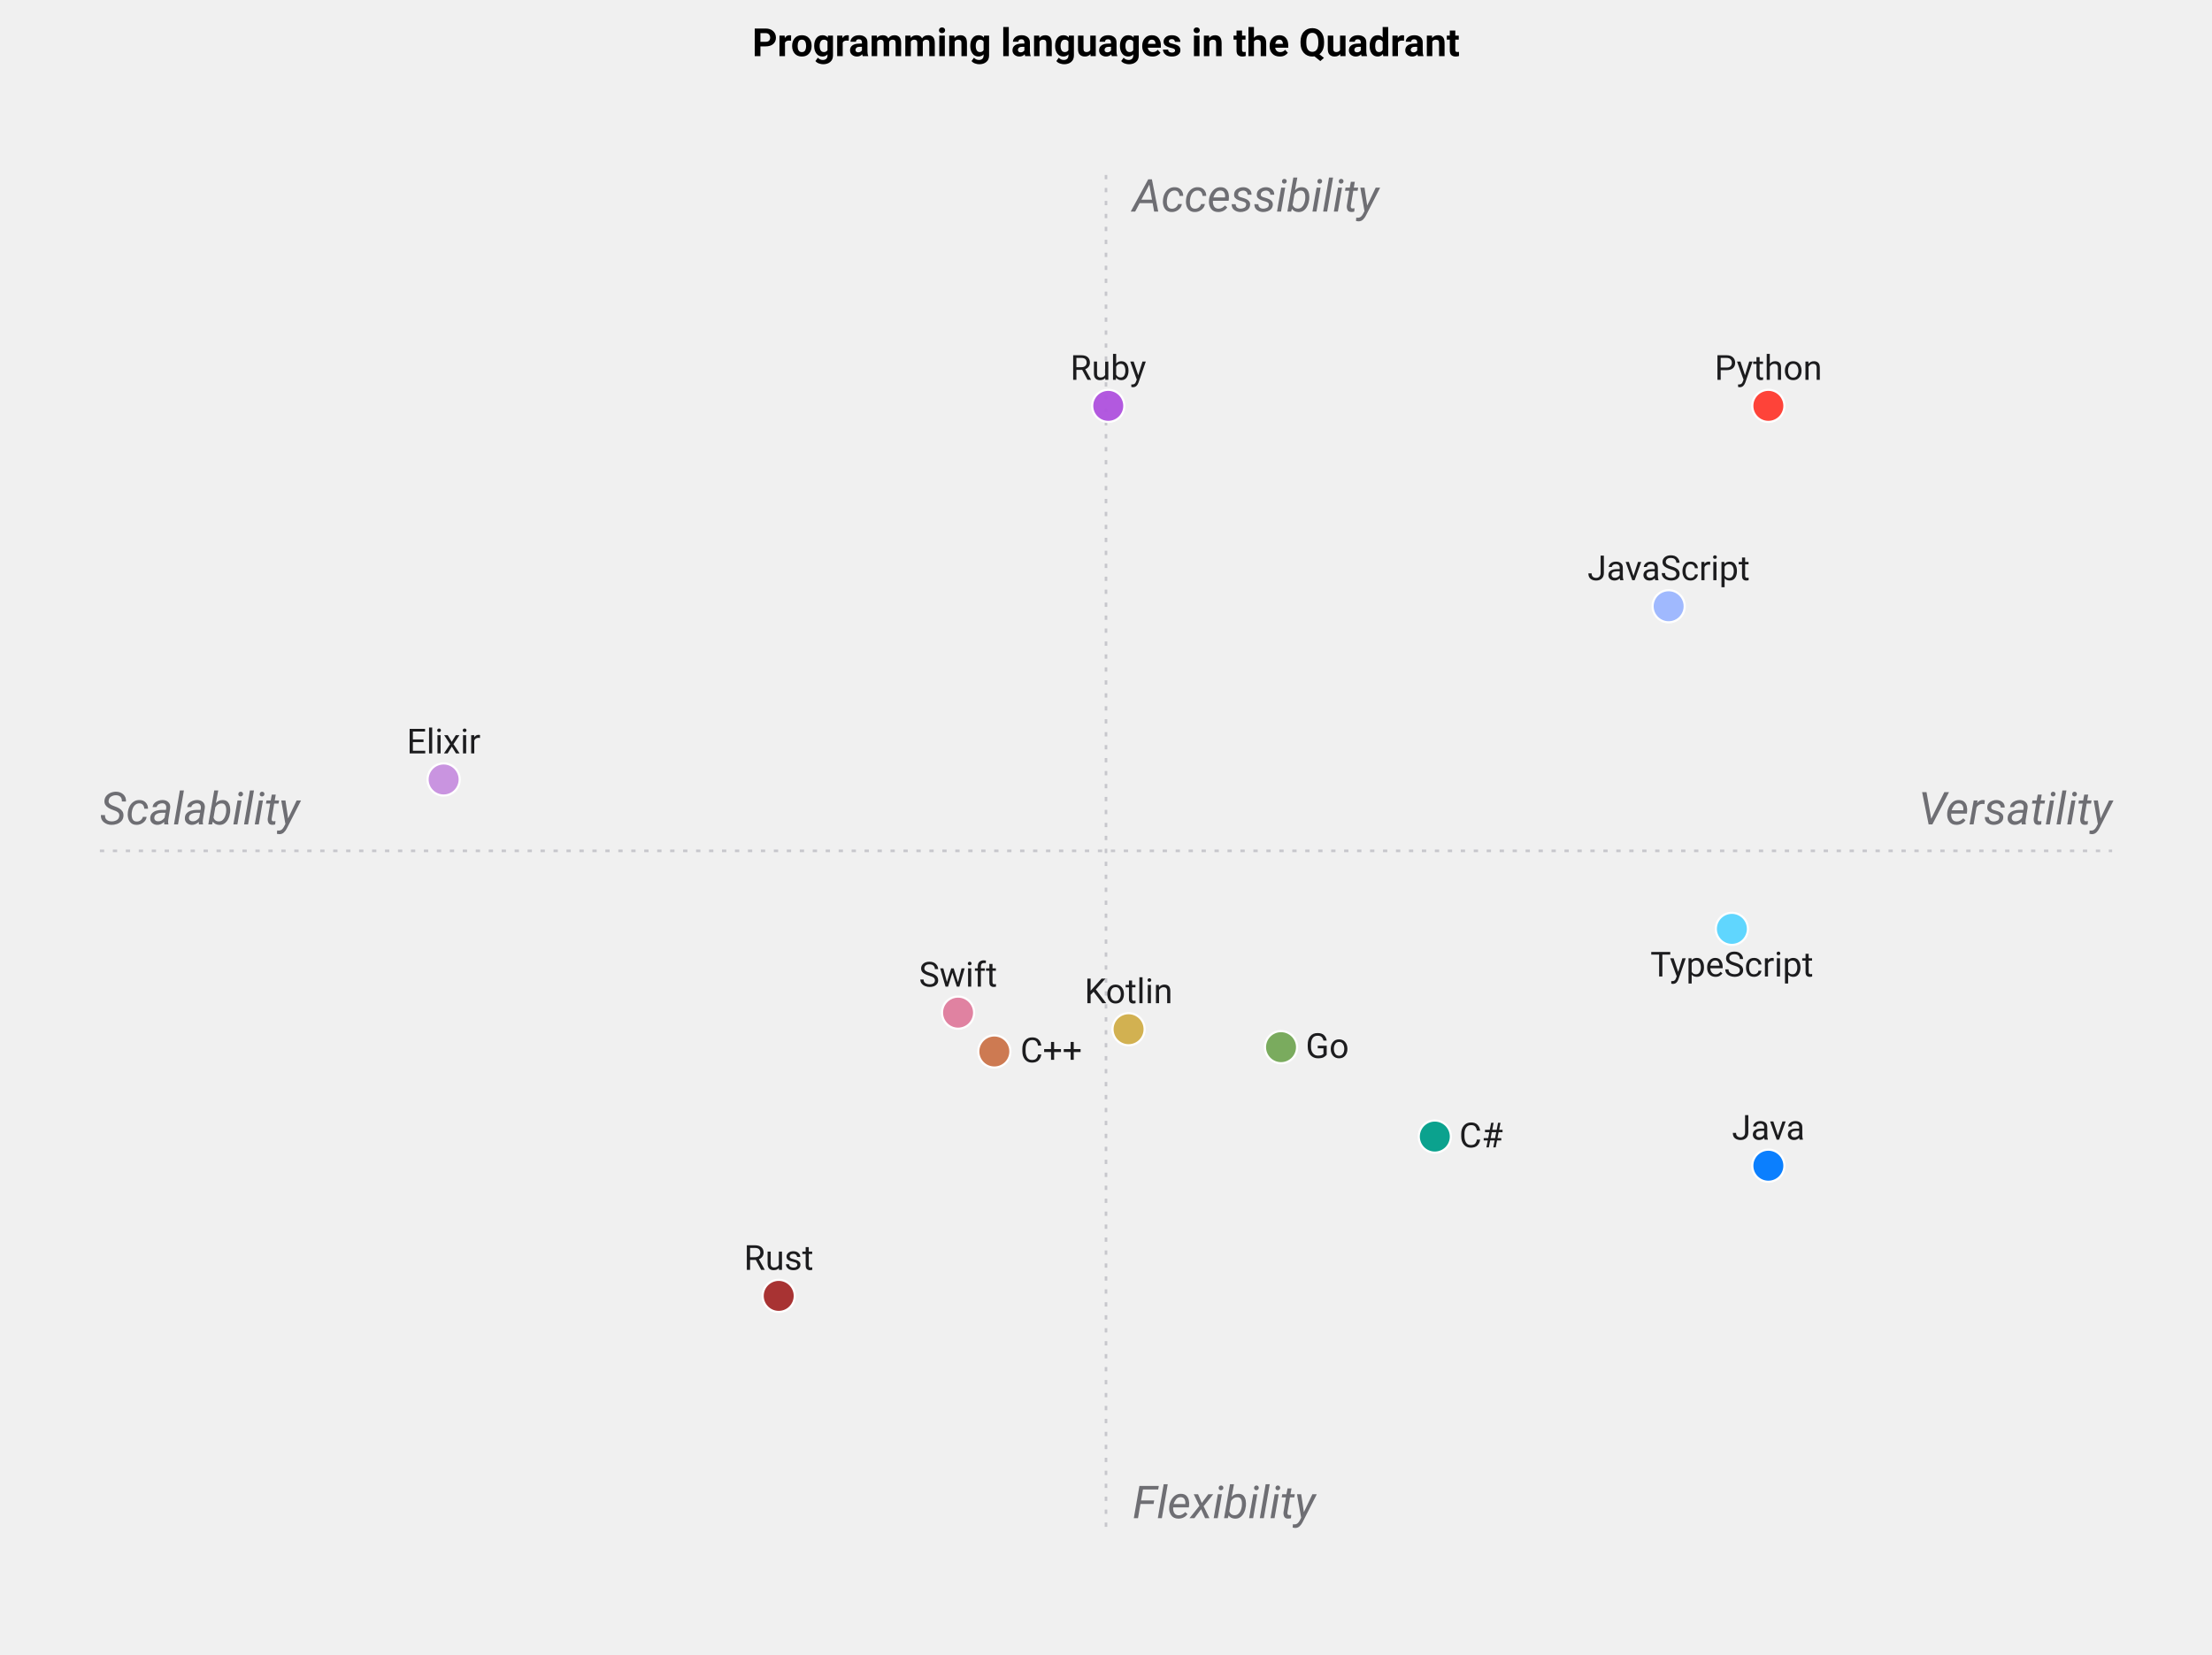
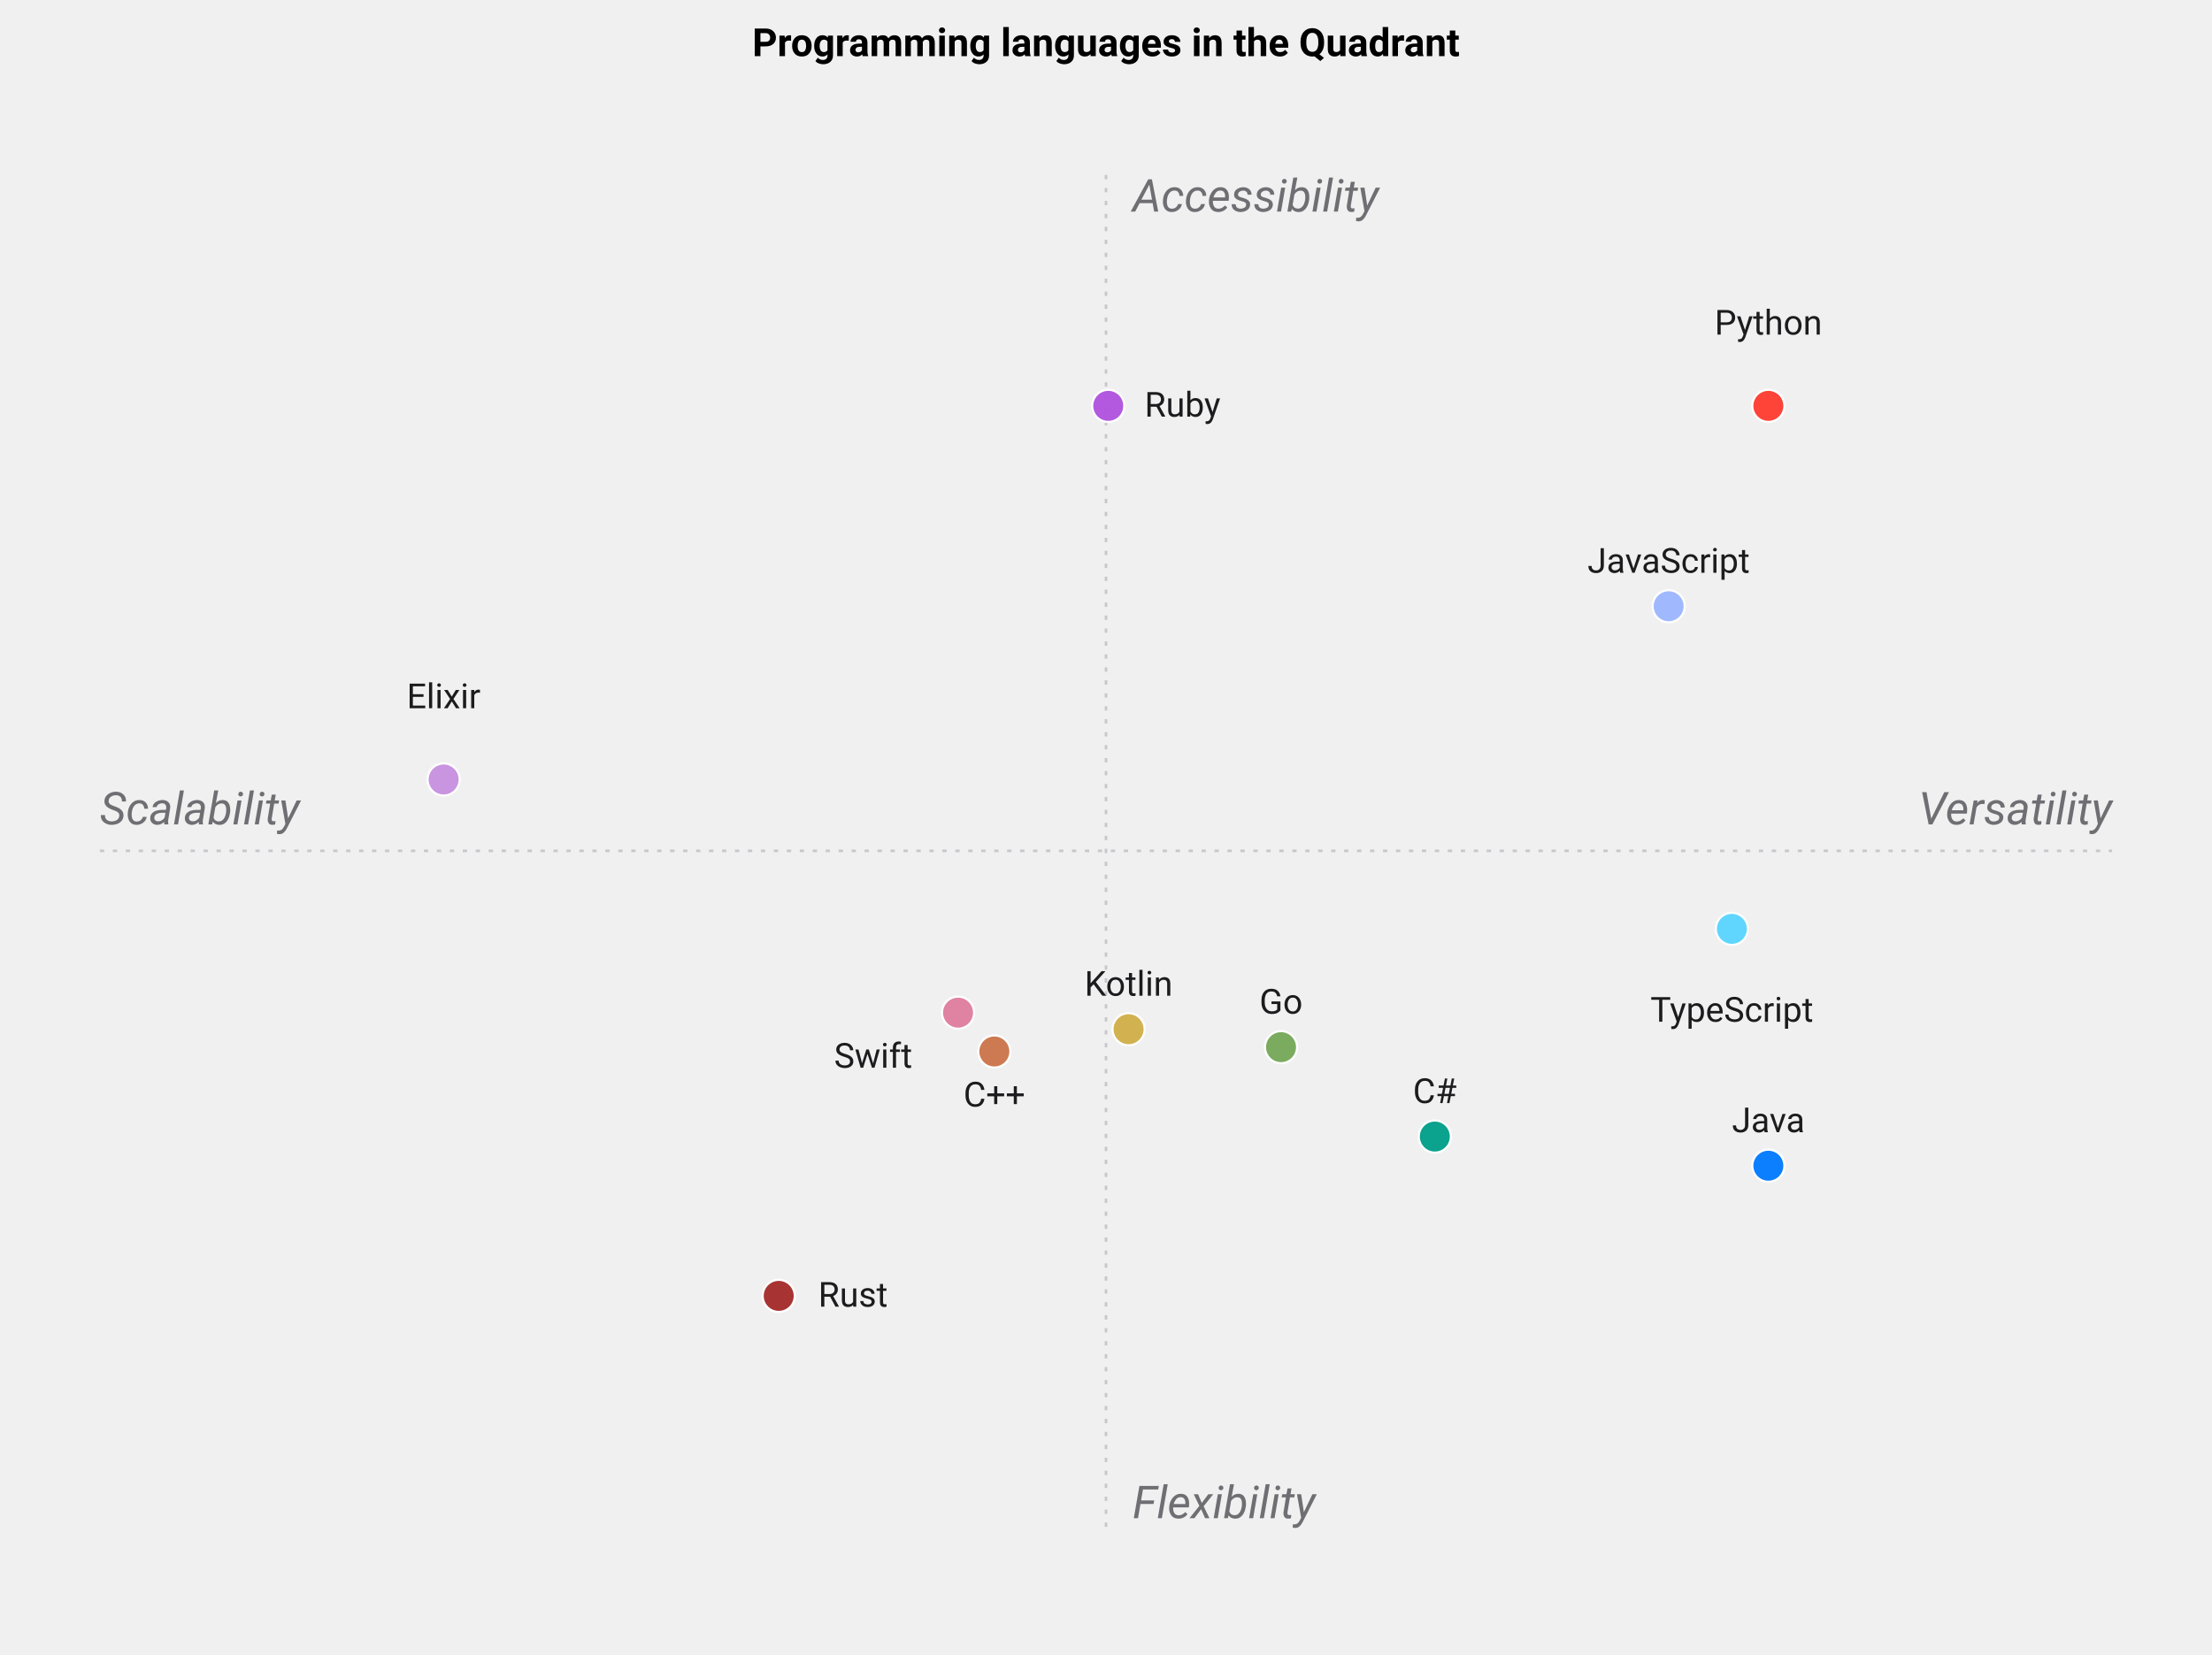
<svg xmlns="http://www.w3.org/2000/svg" version="1.1" class="marks" width="1024" height="766" viewBox="0 0 1024 766">
  <g fill="none" stroke-miterlimit="10" transform="translate(12,34)">
    <g class="mark-group role-frame root" role="graphics-object" aria-roledescription="group mark container">
      <g transform="translate(0,0)">
        <path class="background" aria-hidden="true" d="M0,0h1000v720h-1000Z" />
        <g>
          <g class="mark-group role-axis">
            <g transform="translate(0.5,720.5)">
              <path class="background" aria-hidden="true" d="M0,0h0v0h0Z" pointer-events="none" />
              <g />
              <path class="foreground" aria-hidden="true" d="" pointer-events="none" display="none" />
            </g>
          </g>
          <g class="mark-group role-axis">
            <g transform="translate(0.5,0.5)">
              <path class="background" aria-hidden="true" d="M0,0h0v0h0Z" pointer-events="none" />
              <g />
              <path class="foreground" aria-hidden="true" d="" pointer-events="none" display="none" />
            </g>
          </g>
          <g class="mark-rule role-mark layer_0_marks" role="graphics-symbol" aria-roledescription="rule mark container">
            <line transform="translate(34.23224,360)" x2="931.536" y2="0" stroke="#C7C7CC" stroke-width="1.2" stroke-dasharray="2,4" />
          </g>
          <g class="mark-rule role-mark layer_1_marks" role="graphics-symbol" aria-roledescription="rule mark container">
            <line transform="translate(500,673.0186)" x2="0" y2="-626.037" stroke="#C7C7CC" stroke-width="1.2" stroke-dasharray="2,4" />
          </g>
          <g class="mark-text role-mark layer_2_marks" role="graphics-object" aria-roledescription="text mark container">
            <text aria-label="x: 3.72614207106; y: 0.114482698519; t: Versatility" role="graphics-symbol" aria-roledescription="text mark" text-anchor="end" transform="translate(965.7678,347.7572)" font-family="Roboto, -apple-system, Helvetica, Arial, sans-serif" font-size="21px" font-style="italic" fill="#6E6E73">Versatility</text>
          </g>
          <g class="mark-text role-mark layer_3_marks" role="graphics-object" aria-roledescription="text mark container">
            <text aria-label="x: −3.72614207106; y: 0.114482698519; t: Scalability" role="graphics-symbol" aria-roledescription="text mark" text-anchor="start" transform="translate(34.23224,347.7572)" font-family="Roboto, -apple-system, Helvetica, Arial, sans-serif" font-size="21px" font-style="italic" fill="#6E6E73">Scalability</text>
          </g>
          <g class="mark-text role-mark layer_4_marks" role="graphics-object" aria-roledescription="text mark container">
            <text aria-label="x: 0.0981209235303; y: 4.34748047624; t: Accessibility" role="graphics-symbol" aria-roledescription="text mark" text-anchor="start" transform="translate(512.2651,63.98141)" font-family="Roboto, -apple-system, Helvetica, Arial, sans-serif" font-size="21px" font-style="italic" fill="#6E6E73">Accessibility</text>
          </g>
          <g class="mark-text role-mark layer_5_marks" role="graphics-object" aria-roledescription="text mark container">
            <text aria-label="x: 0.0981209235303; y: −4.34748047624; t: Flexibility" role="graphics-symbol" aria-roledescription="text mark" text-anchor="start" transform="translate(512.2651,669.0186)" font-family="Roboto, -apple-system, Helvetica, Arial, sans-serif" font-size="21px" font-style="italic" fill="#6E6E73">Flexibility</text>
          </g>
          <g class="mark-symbol role-mark layer_6_marks" role="graphics-object" aria-roledescription="symbol mark container">
            <path aria-label="axis1: 2.45302308826; axis2: 2.86206746296; name: Python; role: best" role="graphics-symbol" aria-roledescription="point" transform="translate(806.6279,153.9311)" d="M7.433,0A7.433,7.433,0,1,1,-7.433,0A7.433,7.433,0,1,1,7.433,0" fill="#FF3B30" stroke="white" stroke-width="1" opacity="0.95" />
            <path aria-label="axis1: −1.21207859509; axis2: −2.86206746296; name: Rust; role: worst" role="graphics-symbol" aria-roledescription="point" transform="translate(348.4902,566.0689)" d="M7.433,0A7.433,7.433,0,1,1,-7.433,0A7.433,7.433,0,1,1,7.433,0" fill="#A52A2A" stroke="white" stroke-width="1" opacity="0.95" />
            <path aria-label="axis1: 0.648199098564; axis2: −1.26244831465; name: Go; role: competitor" role="graphics-symbol" aria-roledescription="point" transform="translate(581.0249,450.8963)" d="M7.433,0A7.433,7.433,0,1,1,-7.433,0A7.433,7.433,0,1,1,7.433,0" fill="#75A857" stroke="white" stroke-width="1" opacity="0.95" />
            <path aria-label="axis1: 2.08371706191; axis2: 1.57323339868; name: JavaScript; role: competitor" role="graphics-symbol" aria-roledescription="point" transform="translate(760.4646,246.7272)" d="M7.433,0A7.433,7.433,0,1,1,-7.433,0A7.433,7.433,0,1,1,7.433,0" fill="#9CB7FF" stroke="white" stroke-width="1" opacity="0.95" />
            <path aria-label="axis1: 2.31789009043; axis2: −0.501629369401; name: TypeScript; role: competitor" role="graphics-symbol" aria-roledescription="point" transform="translate(789.7363,396.1173)" d="M7.433,0A7.433,7.433,0,1,1,-7.433,0A7.433,7.433,0,1,1,7.433,0" fill="#59D5FF" stroke="white" stroke-width="1" opacity="0.95" />
            <path aria-label="axis1: 2.45302308826; axis2: −2.02492848132; name: Java; role: right" role="graphics-symbol" aria-roledescription="point" transform="translate(806.6279,505.7949)" d="M7.433,0A7.433,7.433,0,1,1,-7.433,0A7.433,7.433,0,1,1,7.433,0" fill="#007AFF" stroke="white" stroke-width="1" opacity="0.95" />
            <path aria-label="axis1: −0.413554306427; axis2: −1.29021403797; name: C++; role: competitor" role="graphics-symbol" aria-roledescription="point" transform="translate(448.3057,452.8954)" d="M7.433,0A7.433,7.433,0,1,1,-7.433,0A7.433,7.433,0,1,1,7.433,0" fill="#CC744A" stroke="white" stroke-width="1" opacity="0.95" />
            <path aria-label="axis1: 1.21774754383; axis2: −1.83744081344; name: C#; role: competitor" role="graphics-symbol" aria-roledescription="point" transform="translate(652.2184,492.2957)" d="M7.433,0A7.433,7.433,0,1,1,-7.433,0A7.433,7.433,0,1,1,7.433,0" fill="#009E89" stroke="white" stroke-width="1" opacity="0.95" />
            <path aria-label="axis1: 0.00838636039002; axis2: 2.86206746296; name: Ruby; role: top" role="graphics-symbol" aria-roledescription="point" transform="translate(501.0483,153.9311)" d="M7.433,0A7.433,7.433,0,1,1,-7.433,0A7.433,7.433,0,1,1,7.433,0" fill="#AF52DE" stroke="white" stroke-width="1" opacity="0.95" />
            <path aria-label="axis1: 0.0836092430063; axis2: −1.14706104945; name: Kotlin; role: competitor" role="graphics-symbol" aria-roledescription="point" transform="translate(510.4512,442.5884)" d="M7.433,0A7.433,7.433,0,1,1,-7.433,0A7.433,7.433,0,1,1,7.433,0" fill="#D1AE49" stroke="white" stroke-width="1" opacity="0.95" />
            <path aria-label="axis1: −0.547881385764; axis2: −1.04051276218; name: Swift; role: competitor" role="graphics-symbol" aria-roledescription="point" transform="translate(431.5148,434.9169)" d="M7.433,0A7.433,7.433,0,1,1,-7.433,0A7.433,7.433,0,1,1,7.433,0" fill="#DF7D9D" stroke="white" stroke-width="1" opacity="0.95" />
            <path aria-label="axis1: −2.45302308826; axis2: 0.459165541258; name: Elixir; role: competitor" role="graphics-symbol" aria-roledescription="point" transform="translate(193.3721,326.9401)" d="M7.433,0A7.433,7.433,0,1,1,-7.433,0A7.433,7.433,0,1,1,7.433,0" fill="#C790DF" stroke="white" stroke-width="1" opacity="0.95" />
          </g>
          <g class="mark-text role-mark layer_7_marks" role="graphics-object" aria-roledescription="text mark container">
-             <text aria-label="labelx: 2.45302308826; labely: 3.09899614226; label: Python" role="graphics-symbol" aria-roledescription="text mark" text-anchor="middle" transform="translate(806.6279,141.8723)" font-family="Roboto, -apple-system, Helvetica, Arial, sans-serif" font-size="16px" fill="#1C1C1E">Python</text>
-             <text aria-label="labelx: −1.21207859509; labely: −2.62513878366; label: Rust" role="graphics-symbol" aria-roledescription="text mark" text-anchor="middle" transform="translate(348.4902,554.01)" font-family="Roboto, -apple-system, Helvetica, Arial, sans-serif" font-size="16px" fill="#1C1C1E">Rust</text>
-             <text aria-label="labelx: 0.819550938022; labely: −1.26244831465; label: Go" role="graphics-symbol" aria-roledescription="text mark" text-anchor="middle" transform="translate(602.4439,455.8963)" font-family="Roboto, -apple-system, Helvetica, Arial, sans-serif" font-size="16px" fill="#1C1C1E">Go</text>
-             <text aria-label="labelx: 2.08371706191; labely: 1.81016207798; label: JavaScript" role="graphics-symbol" aria-roledescription="text mark" text-anchor="middle" transform="translate(760.4646,234.6683)" font-family="Roboto, -apple-system, Helvetica, Arial, sans-serif" font-size="16px" fill="#1C1C1E">JavaScript</text>
-             <text aria-label="labelx: 2.31789009043; labely: −0.7385580487; label: TypeScript" role="graphics-symbol" aria-roledescription="text mark" text-anchor="middle" transform="translate(789.7363,418.1762)" font-family="Roboto, -apple-system, Helvetica, Arial, sans-serif" font-size="16px" fill="#1C1C1E">TypeScript</text>
-             <text aria-label="labelx: 2.45302308826; labely: −1.78799980202; label: Java" role="graphics-symbol" aria-roledescription="text mark" text-anchor="middle" transform="translate(806.6279,493.736)" font-family="Roboto, -apple-system, Helvetica, Arial, sans-serif" font-size="16px" fill="#1C1C1E">Java</text>
-             <text aria-label="labelx: −0.202997706856; labely: −1.29021403797; label: C++" role="graphics-symbol" aria-roledescription="text mark" text-anchor="middle" transform="translate(474.6253,457.8954)" font-family="Roboto, -apple-system, Helvetica, Arial, sans-serif" font-size="16px" fill="#1C1C1E">C++</text>
-             <text aria-label="labelx: 1.38909938329; labely: −1.83744081344; label: C#" role="graphics-symbol" aria-roledescription="text mark" text-anchor="middle" transform="translate(673.6374,497.2957)" font-family="Roboto, -apple-system, Helvetica, Arial, sans-serif" font-size="16px" fill="#1C1C1E">C#</text>
-             <text aria-label="labelx: 0.00838636039002; labely: 3.09899614226; label: Ruby" role="graphics-symbol" aria-roledescription="text mark" text-anchor="middle" transform="translate(501.0483,141.8723)" font-family="Roboto, -apple-system, Helvetica, Arial, sans-serif" font-size="16px" fill="#1C1C1E">Ruby</text>
-             <text aria-label="labelx: 0.0836092430063; labely: −0.910132370152; label: Kotlin" role="graphics-symbol" aria-roledescription="text mark" text-anchor="middle" transform="translate(510.4512,430.5295)" font-family="Roboto, -apple-system, Helvetica, Arial, sans-serif" font-size="16px" fill="#1C1C1E">Kotlin</text>
-             <text aria-label="labelx: −0.547881385764; labely: −0.803584082882; label: Swift" role="graphics-symbol" aria-roledescription="text mark" text-anchor="middle" transform="translate(431.5148,422.8581)" font-family="Roboto, -apple-system, Helvetica, Arial, sans-serif" font-size="16px" fill="#1C1C1E">Swift</text>
-             <text aria-label="labelx: −2.45302308826; labely: 0.696094220557; label: Elixir" role="graphics-symbol" aria-roledescription="text mark" text-anchor="middle" transform="translate(193.3721,314.8812)" font-family="Roboto, -apple-system, Helvetica, Arial, sans-serif" font-size="16px" fill="#1C1C1E">Elixir</text>
+             <text aria-label="labelx: 2.45302308826; labely: 3.38974232206; label: Python" role="graphics-symbol" aria-roledescription="text mark" text-anchor="middle" transform="translate(806.6279,120.9386)" font-family="Roboto, -apple-system, Helvetica, Arial, sans-serif" font-size="16px" fill="#1C1C1E">Python</text>
+             <text aria-label="labelx: −0.936969330163; labely: −2.86206746296; label: Rust" role="graphics-symbol" aria-roledescription="text mark" text-anchor="middle" transform="translate(382.8788,571.0689)" font-family="Roboto, -apple-system, Helvetica, Arial, sans-serif" font-size="16px" fill="#1C1C1E">Rust</text>
+             <text aria-label="labelx: 0.648199098564; labely: −0.977597284522; label: Go" role="graphics-symbol" aria-roledescription="text mark" text-anchor="middle" transform="translate(581.0249,435.387)" font-family="Roboto, -apple-system, Helvetica, Arial, sans-serif" font-size="16px" fill="#1C1C1E">Go</text>
+             <text aria-label="labelx: 2.08371706191; labely: 1.85808442881; label: JavaScript" role="graphics-symbol" aria-roledescription="text mark" text-anchor="middle" transform="translate(760.4646,231.2179)" font-family="Roboto, -apple-system, Helvetica, Arial, sans-serif" font-size="16px" fill="#1C1C1E">JavaScript</text>
+             <text aria-label="labelx: 2.31789009043; labely: −1.02930422849; label: TypeScript" role="graphics-symbol" aria-roledescription="text mark" text-anchor="middle" transform="translate(789.7363,439.1099)" font-family="Roboto, -apple-system, Helvetica, Arial, sans-serif" font-size="16px" fill="#1C1C1E">TypeScript</text>
+             <text aria-label="labelx: 2.45302308826; labely: −1.74007745119; label: Java" role="graphics-symbol" aria-roledescription="text mark" text-anchor="middle" transform="translate(806.6279,490.2856)" font-family="Roboto, -apple-system, Helvetica, Arial, sans-serif" font-size="16px" fill="#1C1C1E">Java</text>
+             <text aria-label="labelx: −0.413554306427; labely: −1.5750650681; label: C++" role="graphics-symbol" aria-roledescription="text mark" text-anchor="middle" transform="translate(448.3057,478.4047)" font-family="Roboto, -apple-system, Helvetica, Arial, sans-serif" font-size="16px" fill="#1C1C1E">C++</text>
+             <text aria-label="labelx: 1.21774754383; labely: −1.55258978331; label: C#" role="graphics-symbol" aria-roledescription="text mark" text-anchor="middle" transform="translate(652.2184,476.7865)" font-family="Roboto, -apple-system, Helvetica, Arial, sans-serif" font-size="16px" fill="#1C1C1E">C#</text>
+             <text aria-label="labelx: 0.283495625319; labely: 2.86206746296; label: Ruby" role="graphics-symbol" aria-roledescription="text mark" text-anchor="middle" transform="translate(535.437,158.9311)" font-family="Roboto, -apple-system, Helvetica, Arial, sans-serif" font-size="16px" fill="#1C1C1E">Ruby</text>
+             <text aria-label="labelx: 0.0836092430063; labely: −0.862210019322; label: Kotlin" role="graphics-symbol" aria-roledescription="text mark" text-anchor="middle" transform="translate(510.4512,427.0791)" font-family="Roboto, -apple-system, Helvetica, Arial, sans-serif" font-size="16px" fill="#1C1C1E">Kotlin</text>
+             <text aria-label="labelx: −0.862195410806; labely: −1.32536379231; label: Swift" role="graphics-symbol" aria-roledescription="text mark" text-anchor="middle" transform="translate(392.2256,460.4262)" font-family="Roboto, -apple-system, Helvetica, Arial, sans-serif" font-size="16px" fill="#1C1C1E">Swift</text>
+             <text aria-label="labelx: −2.45302308826; labely: 0.98684040035; label: Elixir" role="graphics-symbol" aria-roledescription="text mark" text-anchor="middle" transform="translate(193.3721,293.9475)" font-family="Roboto, -apple-system, Helvetica, Arial, sans-serif" font-size="16px" fill="#1C1C1E">Elixir</text>
          </g>
          <g class="mark-group role-title">
            <g transform="translate(500,-22)">
              <path class="background" aria-hidden="true" d="M0,0h0v0h0Z" pointer-events="none" />
              <g>
                <g class="mark-text role-title-text" role="graphics-symbol" aria-roledescription="title" aria-label="Title text 'Programming languages in the Quadrant'" pointer-events="none">
                  <text text-anchor="middle" transform="translate(0,14)" font-family="Roboto, -apple-system, Helvetica, Arial, sans-serif" font-size="18px" font-weight="bold" fill="#000" opacity="1">Programming languages in the Quadrant</text>
                </g>
              </g>
              <path class="foreground" aria-hidden="true" d="" pointer-events="none" display="none" />
            </g>
          </g>
        </g>
        <path class="foreground" aria-hidden="true" d="" display="none" />
      </g>
    </g>
  </g>
</svg>
